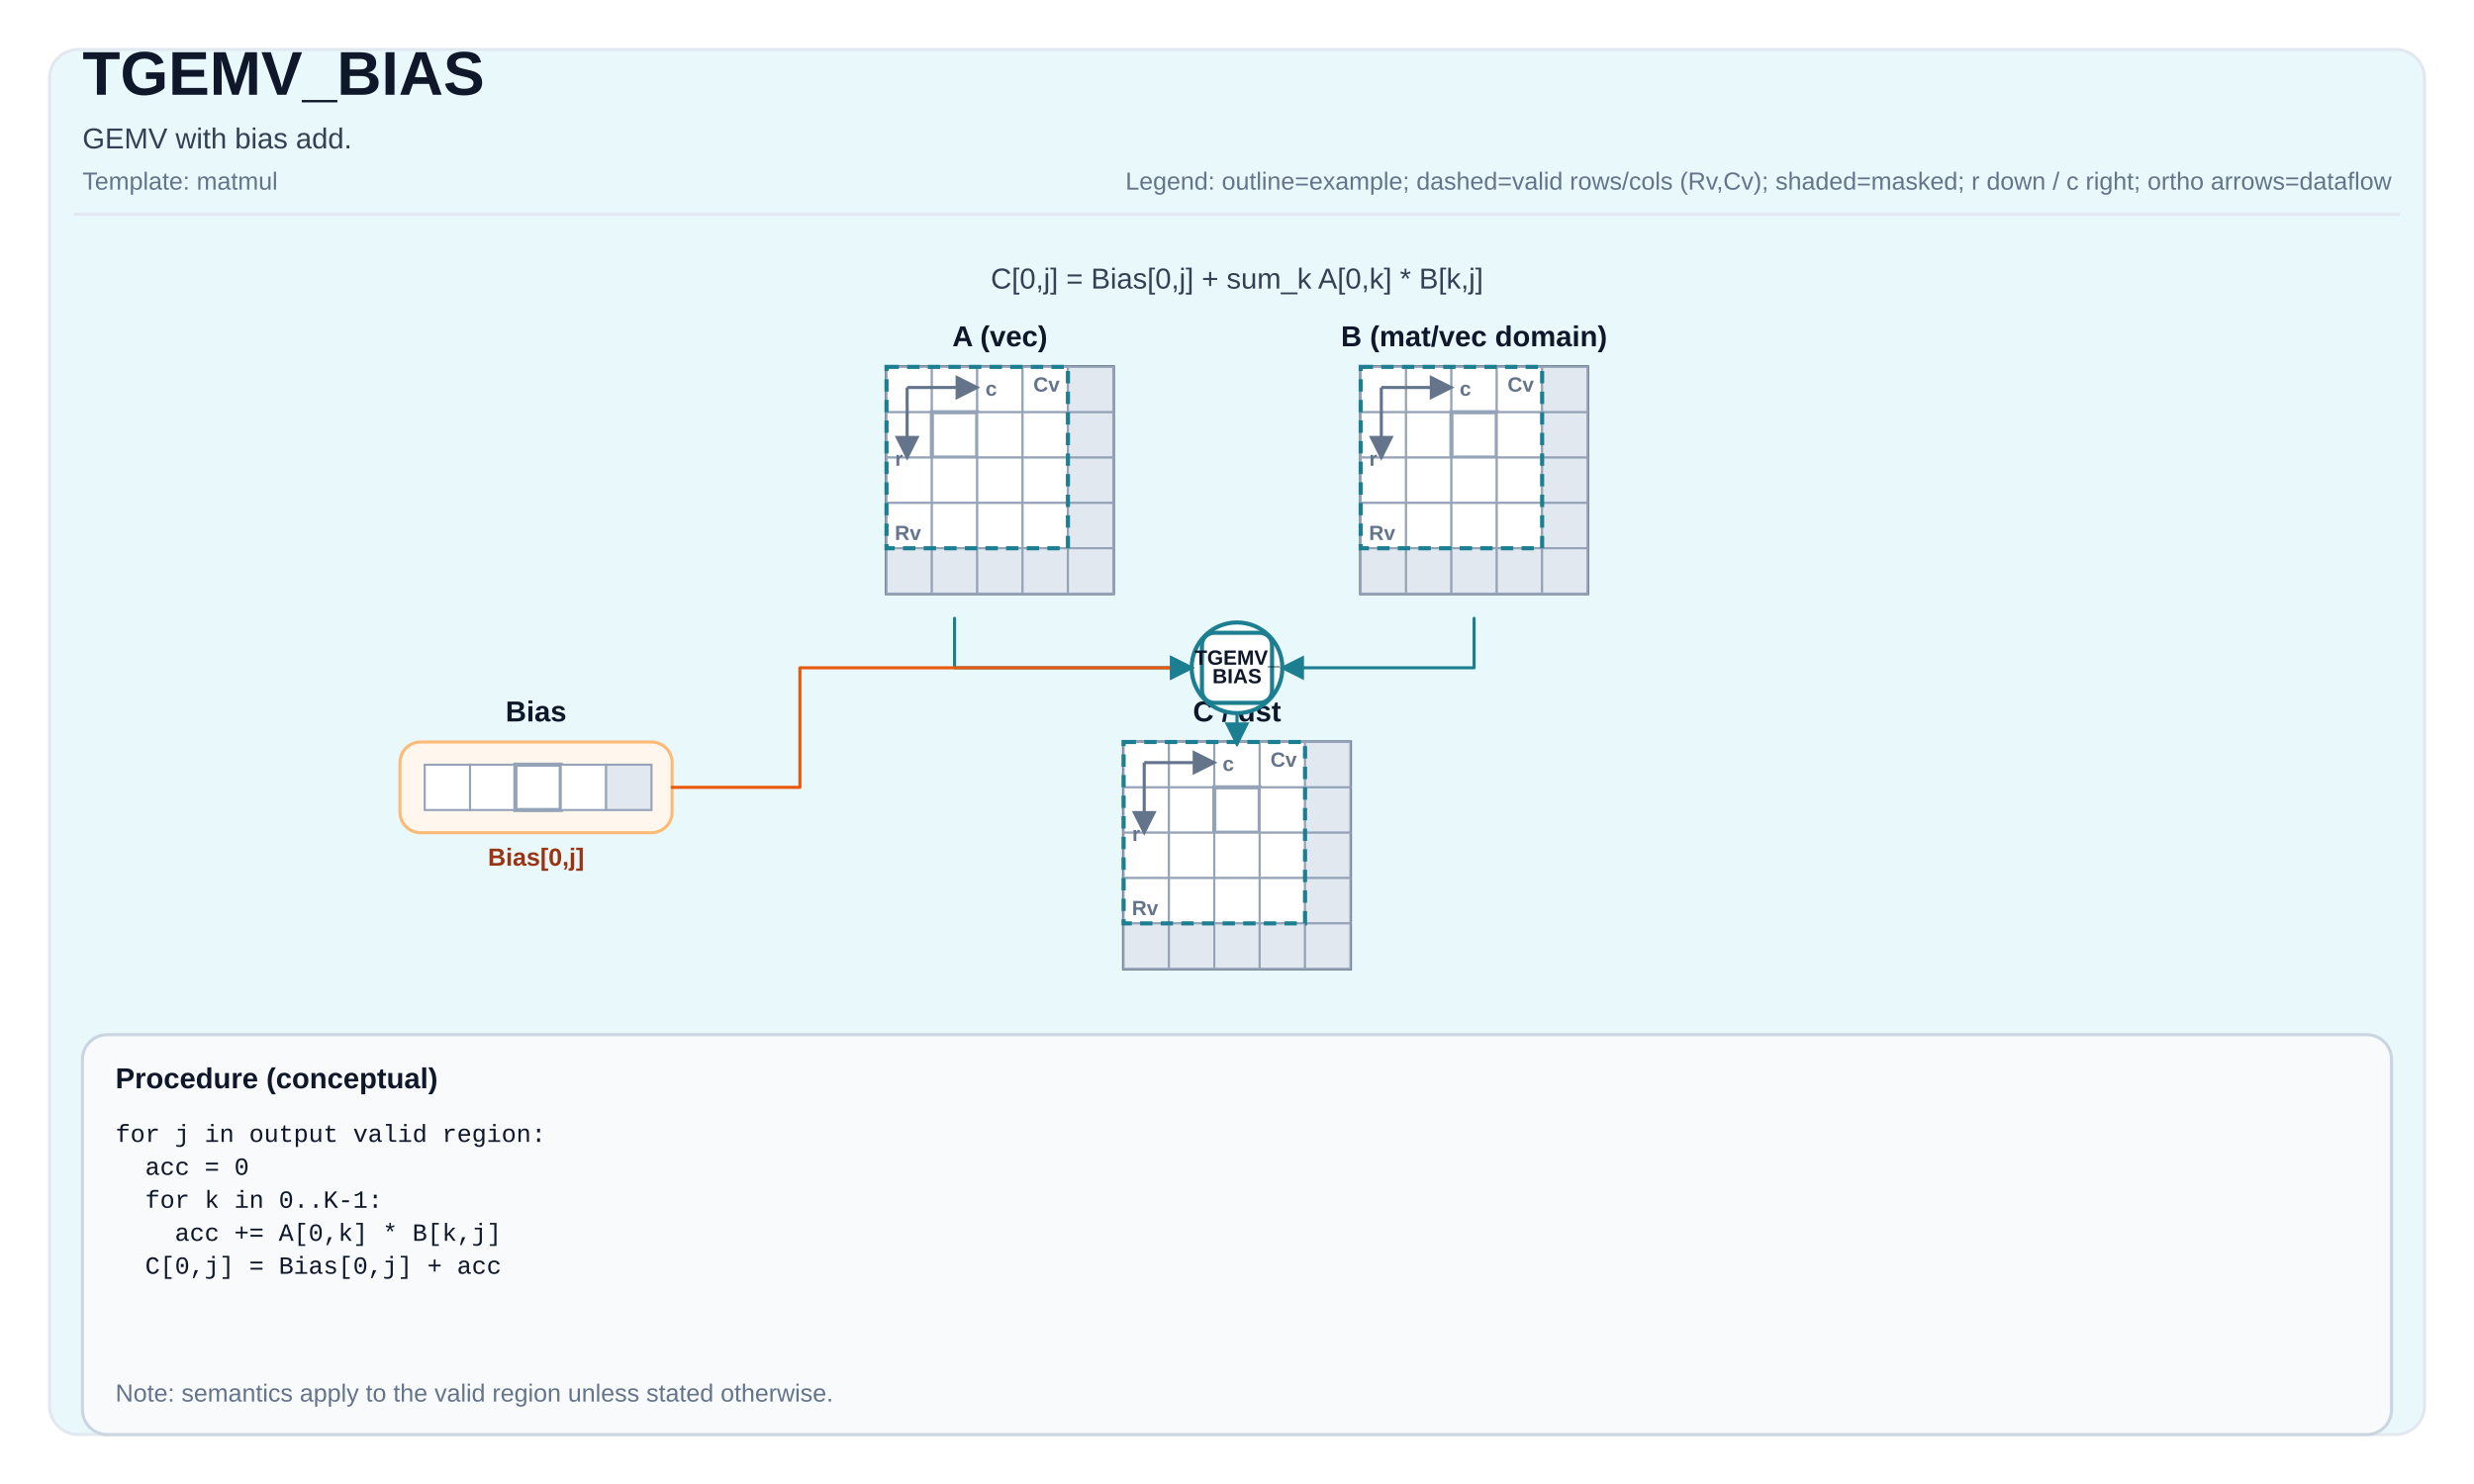
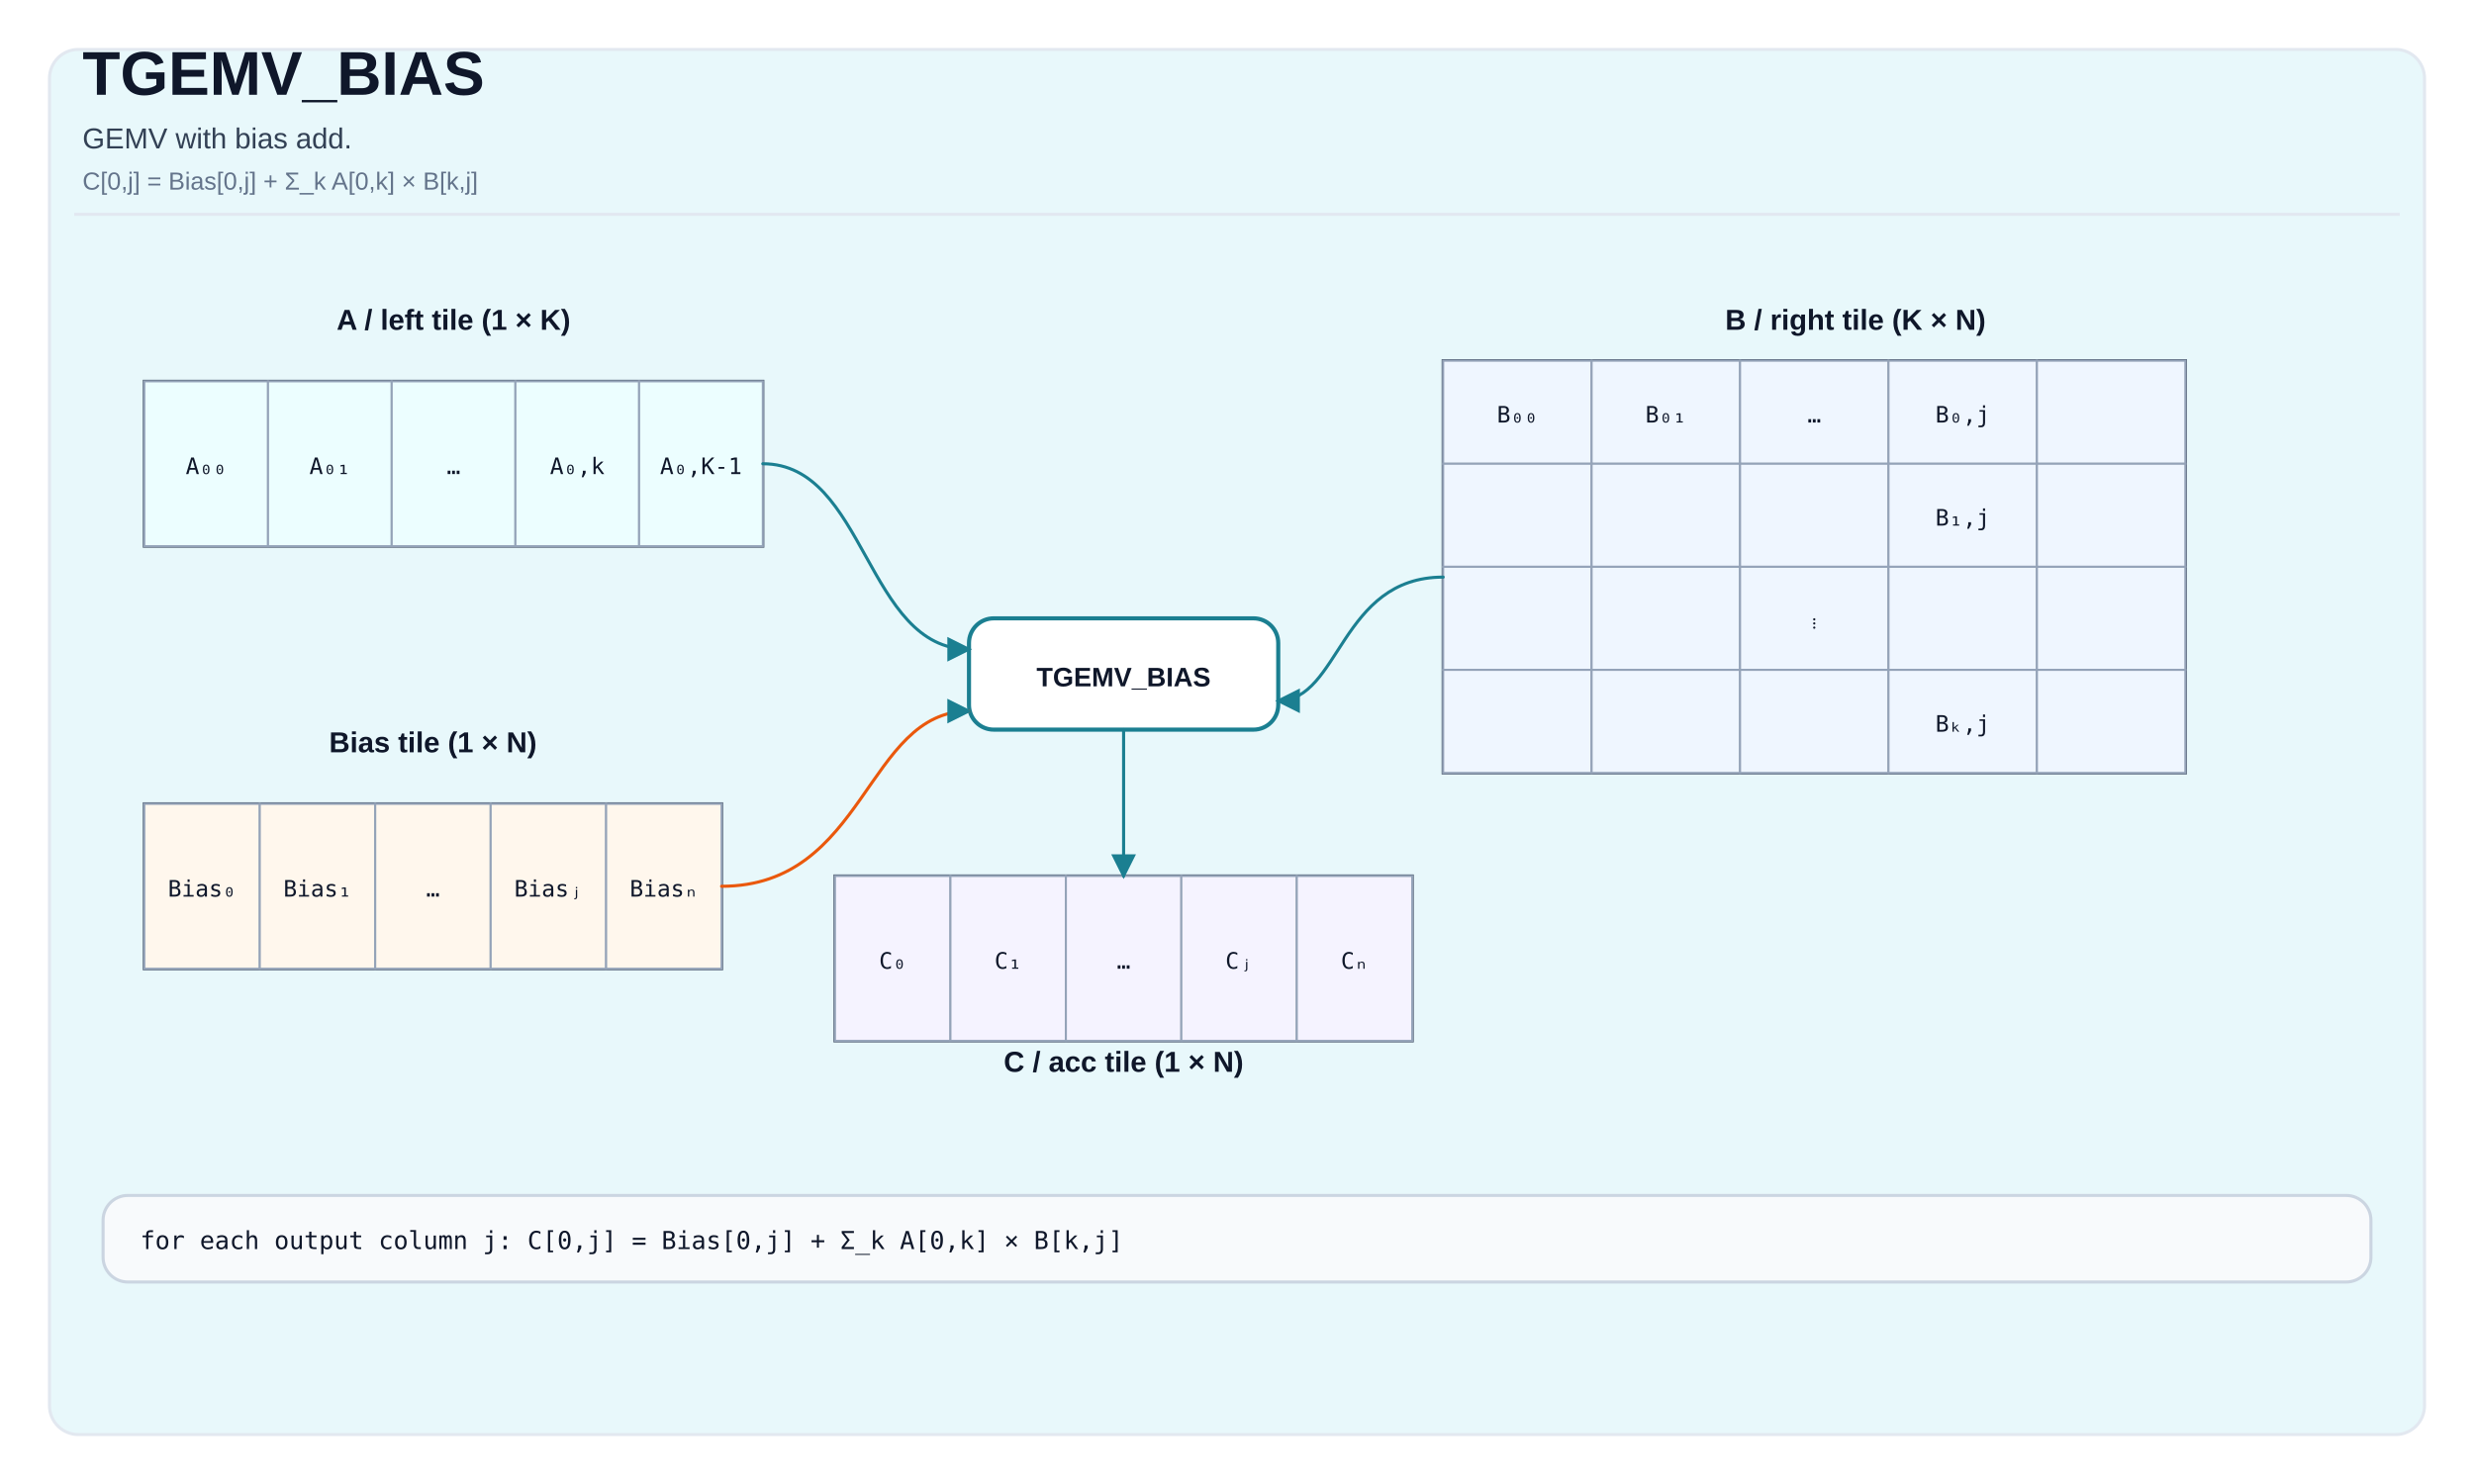
<svg xmlns="http://www.w3.org/2000/svg" width="1200" height="720" viewBox="0 0 1200 720" role="img" aria-label="TGEMV_BIAS tile operation diagram">
  <defs>
    <marker id="arrow" markerWidth="8" markerHeight="8" refX="7" refY="4" orient="auto">
      <path d="M0,0 L0,8 L8,4 z" fill="#1B7F91" />
-     </marker>
-     <marker id="axisArrow" markerWidth="8" markerHeight="8" refX="7" refY="4" orient="auto">
-       <path d="M0,0 L0,8 L8,4 z" fill="#64748b" />
    </marker>
  </defs>
  <style>
svg { font-family: Arial, Helvetica, sans-serif; }
.title { font-size: 30px; font-weight: 700; fill: #0f172a; }
.subtitle { font-size: 14px; fill: #334155; }
.meta { font-size: 12px; fill: #64748b; }
.frame { fill: white; }
.panel { fill: #E8F8FB; stroke: #e2e8f0; stroke-width: 1.5; rx: 14; }
.tileLabel { font-size: 14px; font-weight: 700; fill: #0f172a; }
.tileBorder { fill: none; stroke: #475569; stroke-width: 1.5; }
.cell { fill: #ffffff; stroke: #94a3b8; stroke-width: 1; }
- .cellMasked { fill: #e2e8f0; }
- .cellHL { stroke-width: 2; }
- .arrow { stroke-width: 1.5; fill: none; stroke-linejoin: round; stroke-linecap: round; }
- .axisLine { stroke: #64748b; stroke-width: 1.5; fill: none; }
- .axisText { font-size: 10px; fill: #64748b; font-weight: 700; }
- .opCircle { fill: #ffffff; stroke-width: 2; }
- .opRect { fill: #ffffff; stroke-width: 2; }
- .opText { font-size: 10px; font-weight: 800; fill: #0f172a; }
+ .cellA { fill: #ecfeff; }
+ .cellB { fill: #eff6ff; }
+ .cellBias { fill: #fff7ed; }
+ .cellC { fill: #f5f3ff; }
+ .cellText { font-family: ui-monospace, SFMono-Regular, Menlo, Monaco, Consolas, monospace; font-size: 11px; fill: #0f172a; }
+ .arrow { stroke-width: 1.5; fill: none; stroke-linejoin: round; stroke-linecap: round; marker-end: url(#arrow); }
.procBox { fill: #f8fafc; stroke: #cbd5e1; stroke-width: 1.5; rx: 12; }
- .procTitle { font-size: 14px; font-weight: 700; fill: #0f172a; }
- .procText { font-family: ui-monospace, SFMono-Regular, Menlo, Monaco, Consolas, 'Liberation Mono', 'Courier New', monospace; font-size: 12px; fill: #0f172a; }
- .validBox { fill: none; stroke-width: 2; stroke-dasharray: 6 4; }
- .biasPanel { fill: #FFF7ED; stroke: #fdba74; stroke-width: 1.5; rx: 10; }
- .biasText { font-size: 12px; fill: #9a3412; font-weight: 700; }
+ .procText { font-family: ui-monospace, SFMono-Regular, Menlo, Monaco, Consolas, monospace; font-size: 12px; fill: #0f172a; }
+ .opBox { fill: #ffffff; stroke: #1B7F91; stroke-width: 2; rx: 12; }
+ .opText { font-size: 13px; font-weight: 800; fill: #0f172a; }
</style>
  <rect x="0" y="0" width="1200" height="720" class="frame" />
  <rect x="24" y="24" width="1152" height="672" class="panel" />
  <text x="40" y="46" class="title">TGEMV_BIAS</text>
  <text x="40" y="72" class="subtitle">GEMV with bias add.</text>
-   <text x="40" y="92" class="meta">Template: matmul</text>
-   <text x="1160" y="92" class="meta" text-anchor="end">Legend: outline=example; dashed=valid rows/cols (Rv,Cv); shaded=masked; r down / c right; ortho arrows=dataflow</text>
+   <text x="40" y="92" class="meta">C[0,j] = Bias[0,j] + Σ_k A[0,k] × B[k,j]</text>
  <line x1="36" y1="104" x2="1164" y2="104" stroke="#e2e8f0" stroke-width="1.5" />
-   <text x="485" y="168" class="tileLabel" text-anchor="middle">A (vec)</text>
-   <rect x="430" y="178" width="110" height="110" class="tileBorder" />
-   <rect x="430" y="178" width="22" height="22" class="cell" />
-   <rect x="452" y="178" width="22" height="22" class="cell" />
-   <rect x="474" y="178" width="22" height="22" class="cell" />
-   <rect x="496" y="178" width="22" height="22" class="cell" />
-   <rect x="518" y="178" width="22" height="22" class="cell cellMasked" />
-   <rect x="430" y="200" width="22" height="22" class="cell" />
-   <rect x="452" y="200" width="22" height="22" class="cell cellHL" stroke="#1B7F91" />
-   <rect x="474" y="200" width="22" height="22" class="cell" />
-   <rect x="496" y="200" width="22" height="22" class="cell" />
-   <rect x="518" y="200" width="22" height="22" class="cell cellMasked" />
-   <rect x="430" y="222" width="22" height="22" class="cell" />
-   <rect x="452" y="222" width="22" height="22" class="cell" />
-   <rect x="474" y="222" width="22" height="22" class="cell" />
-   <rect x="496" y="222" width="22" height="22" class="cell" />
-   <rect x="518" y="222" width="22" height="22" class="cell cellMasked" />
-   <rect x="430" y="244" width="22" height="22" class="cell" />
-   <rect x="452" y="244" width="22" height="22" class="cell" />
-   <rect x="474" y="244" width="22" height="22" class="cell" />
-   <rect x="496" y="244" width="22" height="22" class="cell" />
-   <rect x="518" y="244" width="22" height="22" class="cell cellMasked" />
-   <rect x="430" y="266" width="22" height="22" class="cell cellMasked" />
-   <rect x="452" y="266" width="22" height="22" class="cell cellMasked" />
-   <rect x="474" y="266" width="22" height="22" class="cell cellMasked" />
-   <rect x="496" y="266" width="22" height="22" class="cell cellMasked" />
-   <rect x="518" y="266" width="22" height="22" class="cell cellMasked" />
-   <rect x="430" y="178" width="88" height="88" class="validBox" stroke="#1B7F91" />
-   <text x="434" y="262" class="axisText">Rv</text>
-   <text x="514" y="190" class="axisText" text-anchor="end">Cv</text>
-   <path d="M 440 188 L 474 188" class="axisLine" marker-end="url(#axisArrow)" />
-   <path d="M 440 188 L 440 222" class="axisLine" marker-end="url(#axisArrow)" />
-   <text x="478" y="192" class="axisText">c</text>
-   <text x="438" y="226" class="axisText" text-anchor="end">r</text>
-   <text x="715" y="168" class="tileLabel" text-anchor="middle">B (mat/vec domain)</text>
-   <rect x="660" y="178" width="110" height="110" class="tileBorder" />
-   <rect x="660" y="178" width="22" height="22" class="cell" />
-   <rect x="682" y="178" width="22" height="22" class="cell" />
-   <rect x="704" y="178" width="22" height="22" class="cell" />
-   <rect x="726" y="178" width="22" height="22" class="cell" />
-   <rect x="748" y="178" width="22" height="22" class="cell cellMasked" />
-   <rect x="660" y="200" width="22" height="22" class="cell" />
-   <rect x="682" y="200" width="22" height="22" class="cell" />
-   <rect x="704" y="200" width="22" height="22" class="cell cellHL" stroke="#1B7F91" />
-   <rect x="726" y="200" width="22" height="22" class="cell" />
-   <rect x="748" y="200" width="22" height="22" class="cell cellMasked" />
-   <rect x="660" y="222" width="22" height="22" class="cell" />
-   <rect x="682" y="222" width="22" height="22" class="cell" />
-   <rect x="704" y="222" width="22" height="22" class="cell" />
-   <rect x="726" y="222" width="22" height="22" class="cell" />
-   <rect x="748" y="222" width="22" height="22" class="cell cellMasked" />
-   <rect x="660" y="244" width="22" height="22" class="cell" />
-   <rect x="682" y="244" width="22" height="22" class="cell" />
-   <rect x="704" y="244" width="22" height="22" class="cell" />
-   <rect x="726" y="244" width="22" height="22" class="cell" />
-   <rect x="748" y="244" width="22" height="22" class="cell cellMasked" />
-   <rect x="660" y="266" width="22" height="22" class="cell cellMasked" />
-   <rect x="682" y="266" width="22" height="22" class="cell cellMasked" />
-   <rect x="704" y="266" width="22" height="22" class="cell cellMasked" />
-   <rect x="726" y="266" width="22" height="22" class="cell cellMasked" />
-   <rect x="748" y="266" width="22" height="22" class="cell cellMasked" />
-   <rect x="660" y="178" width="88" height="88" class="validBox" stroke="#1B7F91" />
-   <text x="664" y="262" class="axisText">Rv</text>
-   <text x="744" y="190" class="axisText" text-anchor="end">Cv</text>
-   <path d="M 670 188 L 704 188" class="axisLine" marker-end="url(#axisArrow)" />
-   <path d="M 670 188 L 670 222" class="axisLine" marker-end="url(#axisArrow)" />
-   <text x="708" y="192" class="axisText">c</text>
-   <text x="668" y="226" class="axisText" text-anchor="end">r</text>
-   <text x="260" y="350" class="tileLabel" text-anchor="middle">Bias</text>
-   <rect x="194" y="360" width="132" height="44" class="biasPanel" />
-   <rect x="206" y="371" width="22" height="22" class="cell" />
-   <rect x="228" y="371" width="22" height="22" class="cell" />
-   <rect x="250" y="371" width="22" height="22" class="cell cellHL" stroke="#ea580c" />
-   <rect x="272" y="371" width="22" height="22" class="cell" />
-   <rect x="294" y="371" width="22" height="22" class="cell cellMasked" />
-   <text x="260" y="420" class="biasText" text-anchor="middle">Bias[0,j]</text>
-   <text x="600" y="350" class="tileLabel" text-anchor="middle">C / dst</text>
-   <rect x="545" y="360" width="110" height="110" class="tileBorder" />
-   <rect x="545" y="360" width="22" height="22" class="cell" />
-   <rect x="567" y="360" width="22" height="22" class="cell" />
-   <rect x="589" y="360" width="22" height="22" class="cell" />
-   <rect x="611" y="360" width="22" height="22" class="cell" />
-   <rect x="633" y="360" width="22" height="22" class="cell cellMasked" />
-   <rect x="545" y="382" width="22" height="22" class="cell" />
-   <rect x="567" y="382" width="22" height="22" class="cell" />
-   <rect x="589" y="382" width="22" height="22" class="cell cellHL" stroke="#1B7F91" />
-   <rect x="611" y="382" width="22" height="22" class="cell" />
-   <rect x="633" y="382" width="22" height="22" class="cell cellMasked" />
-   <rect x="545" y="404" width="22" height="22" class="cell" />
-   <rect x="567" y="404" width="22" height="22" class="cell" />
-   <rect x="589" y="404" width="22" height="22" class="cell" />
-   <rect x="611" y="404" width="22" height="22" class="cell" />
-   <rect x="633" y="404" width="22" height="22" class="cell cellMasked" />
-   <rect x="545" y="426" width="22" height="22" class="cell" />
-   <rect x="567" y="426" width="22" height="22" class="cell" />
-   <rect x="589" y="426" width="22" height="22" class="cell" />
-   <rect x="611" y="426" width="22" height="22" class="cell" />
-   <rect x="633" y="426" width="22" height="22" class="cell cellMasked" />
-   <rect x="545" y="448" width="22" height="22" class="cell cellMasked" />
-   <rect x="567" y="448" width="22" height="22" class="cell cellMasked" />
-   <rect x="589" y="448" width="22" height="22" class="cell cellMasked" />
-   <rect x="611" y="448" width="22" height="22" class="cell cellMasked" />
-   <rect x="633" y="448" width="22" height="22" class="cell cellMasked" />
-   <rect x="545" y="360" width="88" height="88" class="validBox" stroke="#1B7F91" />
-   <text x="549" y="444" class="axisText">Rv</text>
-   <text x="629" y="372" class="axisText" text-anchor="end">Cv</text>
-   <path d="M 555 370 L 589 370" class="axisLine" marker-end="url(#axisArrow)" />
-   <path d="M 555 370 L 555 404" class="axisLine" marker-end="url(#axisArrow)" />
-   <text x="593" y="374" class="axisText">c</text>
-   <text x="553" y="408" class="axisText" text-anchor="end">r</text>
-   <text x="600" y="140" class="subtitle" text-anchor="middle" fill="#1B7F91">C[0,j] = Bias[0,j] + sum_k A[0,k] * B[k,j]</text>
-   <circle cx="600" cy="324" r="22" class="opCircle" stroke="#1B7F91" />
-   <rect x="583" y="307" width="34" height="34" rx="6" class="opRect" stroke="#1B7F91" />
-   <text x="600" y="322.5" class="opText" font-size="8px" text-anchor="middle">TGEMV_</text>
-   <text x="600" y="331.5" class="opText" font-size="8px" text-anchor="middle">BIAS</text>
-   <path d="M 463 300 L 463 324 L 578 324" class="arrow" stroke="#1B7F91" marker-end="url(#arrow)" />
-   <path d="M 715 300 L 715 324 L 622 324" class="arrow" stroke="#1B7F91" marker-end="url(#arrow)" />
-   <path d="M 326 382 L 388 382 L 388 324 L 578 324" class="arrow" stroke="#ea580c" marker-end="url(#arrow)" />
-   <path d="M 600 346 L 600 361" class="arrow" stroke="#1B7F91" marker-end="url(#arrow)" />
-   <rect x="40" y="502" width="1120" height="194" class="procBox" />
-   <text x="56" y="528" class="procTitle">Procedure (conceptual)</text>
-   <text x="56" y="554" class="procText" xml:space="preserve">
-     <tspan x="56" dy="0">for j in output valid region:</tspan>
-     <tspan x="56" dy="16">  acc = 0</tspan>
-     <tspan x="56" dy="16">  for k in 0..K-1:</tspan>
-     <tspan x="56" dy="16">    acc += A[0,k] * B[k,j]</tspan>
-     <tspan x="56" dy="16">  C[0,j] = Bias[0,j] + acc</tspan>
-   </text>
-   <text x="56" y="680" class="meta">Note: semantics apply to the valid region unless stated otherwise.</text>
+   <text x="220" y="160" class="tileLabel" text-anchor="middle">A / left tile (1 × K)</text>
+   <rect x="70" y="185" width="300" height="80" class="tileBorder" />
+   <rect x="70" y="185" width="60" height="80" class="cell cellA" />
+   <rect x="130" y="185" width="60" height="80" class="cell cellA" />
+   <rect x="190" y="185" width="60" height="80" class="cell cellA" />
+   <rect x="250" y="185" width="60" height="80" class="cell cellA" />
+   <rect x="310" y="185" width="60" height="80" class="cell cellA" />
+   <text x="100" y="230" class="cellText" text-anchor="middle">A₀₀</text>
+   <text x="160" y="230" class="cellText" text-anchor="middle">A₀₁</text>
+   <text x="220" y="230" class="cellText" text-anchor="middle">…</text>
+   <text x="280" y="230" class="cellText" text-anchor="middle">A₀,k</text>
+   <text x="340" y="230" class="cellText" text-anchor="middle">A₀,K-1</text>
+   <text x="900" y="160" class="tileLabel" text-anchor="middle">B / right tile (K × N)</text>
+   <rect x="700" y="175" width="360" height="200" class="tileBorder" />
+   <rect x="700" y="175" width="72" height="50" class="cell cellB" />
+   <rect x="772" y="175" width="72" height="50" class="cell cellB" />
+   <rect x="844" y="175" width="72" height="50" class="cell cellB" />
+   <rect x="916" y="175" width="72" height="50" class="cell cellB" />
+   <rect x="988" y="175" width="72" height="50" class="cell cellB" />
+   <rect x="700" y="225" width="72" height="50" class="cell cellB" />
+   <rect x="772" y="225" width="72" height="50" class="cell cellB" />
+   <rect x="844" y="225" width="72" height="50" class="cell cellB" />
+   <rect x="916" y="225" width="72" height="50" class="cell cellB" />
+   <rect x="988" y="225" width="72" height="50" class="cell cellB" />
+   <rect x="700" y="275" width="72" height="50" class="cell cellB" />
+   <rect x="772" y="275" width="72" height="50" class="cell cellB" />
+   <rect x="844" y="275" width="72" height="50" class="cell cellB" />
+   <rect x="916" y="275" width="72" height="50" class="cell cellB" />
+   <rect x="988" y="275" width="72" height="50" class="cell cellB" />
+   <rect x="700" y="325" width="72" height="50" class="cell cellB" />
+   <rect x="772" y="325" width="72" height="50" class="cell cellB" />
+   <rect x="844" y="325" width="72" height="50" class="cell cellB" />
+   <rect x="916" y="325" width="72" height="50" class="cell cellB" />
+   <rect x="988" y="325" width="72" height="50" class="cell cellB" />
+   <text x="736" y="205" class="cellText" text-anchor="middle">B₀₀</text>
+   <text x="808" y="205" class="cellText" text-anchor="middle">B₀₁</text>
+   <text x="880" y="205" class="cellText" text-anchor="middle">…</text>
+   <text x="952" y="205" class="cellText" text-anchor="middle">B₀,j</text>
+   <text x="952" y="255" class="cellText" text-anchor="middle">B₁,j</text>
+   <text x="880" y="305" class="cellText" text-anchor="middle">⋮</text>
+   <text x="952" y="355" class="cellText" text-anchor="middle">Bₖ,j</text>
+   <text x="210" y="365" class="tileLabel" text-anchor="middle">Bias tile (1 × N)</text>
+   <rect x="70" y="390" width="280" height="80" class="tileBorder" />
+   <rect x="70" y="390" width="56" height="80" class="cell cellBias" />
+   <rect x="126" y="390" width="56" height="80" class="cell cellBias" />
+   <rect x="182" y="390" width="56" height="80" class="cell cellBias" />
+   <rect x="238" y="390" width="56" height="80" class="cell cellBias" />
+   <rect x="294" y="390" width="56" height="80" class="cell cellBias" />
+   <text x="98" y="435" class="cellText" text-anchor="middle">Bias₀</text>
+   <text x="154" y="435" class="cellText" text-anchor="middle">Bias₁</text>
+   <text x="210" y="435" class="cellText" text-anchor="middle">…</text>
+   <text x="266" y="435" class="cellText" text-anchor="middle">Biasⱼ</text>
+   <text x="322" y="435" class="cellText" text-anchor="middle">Biasₙ</text>
+   <rect x="470" y="300" width="150" height="54" class="opBox" />
+   <text x="545" y="333" class="opText" text-anchor="middle">TGEMV_BIAS</text>
+   <path d="M 370 225 C 420 225, 420 315, 470 315" class="arrow" stroke="#1B7F91" />
+   <path d="M 700 280 C 650 280, 650 340, 620 340" class="arrow" stroke="#1B7F91" />
+   <path d="M 350 430 C 420 430, 420 345, 470 345" class="arrow" stroke="#ea580c" />
+   <text x="545" y="520" class="tileLabel" text-anchor="middle">C / acc tile (1 × N)</text>
+   <rect x="405" y="425" width="280" height="80" class="tileBorder" />
+   <rect x="405" y="425" width="56" height="80" class="cell cellC" />
+   <rect x="461" y="425" width="56" height="80" class="cell cellC" />
+   <rect x="517" y="425" width="56" height="80" class="cell cellC" />
+   <rect x="573" y="425" width="56" height="80" class="cell cellC" />
+   <rect x="629" y="425" width="56" height="80" class="cell cellC" />
+   <text x="433" y="470" class="cellText" text-anchor="middle">C₀</text>
+   <text x="489" y="470" class="cellText" text-anchor="middle">C₁</text>
+   <text x="545" y="470" class="cellText" text-anchor="middle">…</text>
+   <text x="601" y="470" class="cellText" text-anchor="middle">Cⱼ</text>
+   <text x="657" y="470" class="cellText" text-anchor="middle">Cₙ</text>
+   <path d="M 545 354 L 545 425" class="arrow" stroke="#1B7F91" />
+   <rect x="50" y="580" width="1100" height="42" class="procBox" />
+   <text x="68" y="606" class="procText">for each output column j: C[0,j] = Bias[0,j] + Σ_k A[0,k] × B[k,j]</text>
</svg>
